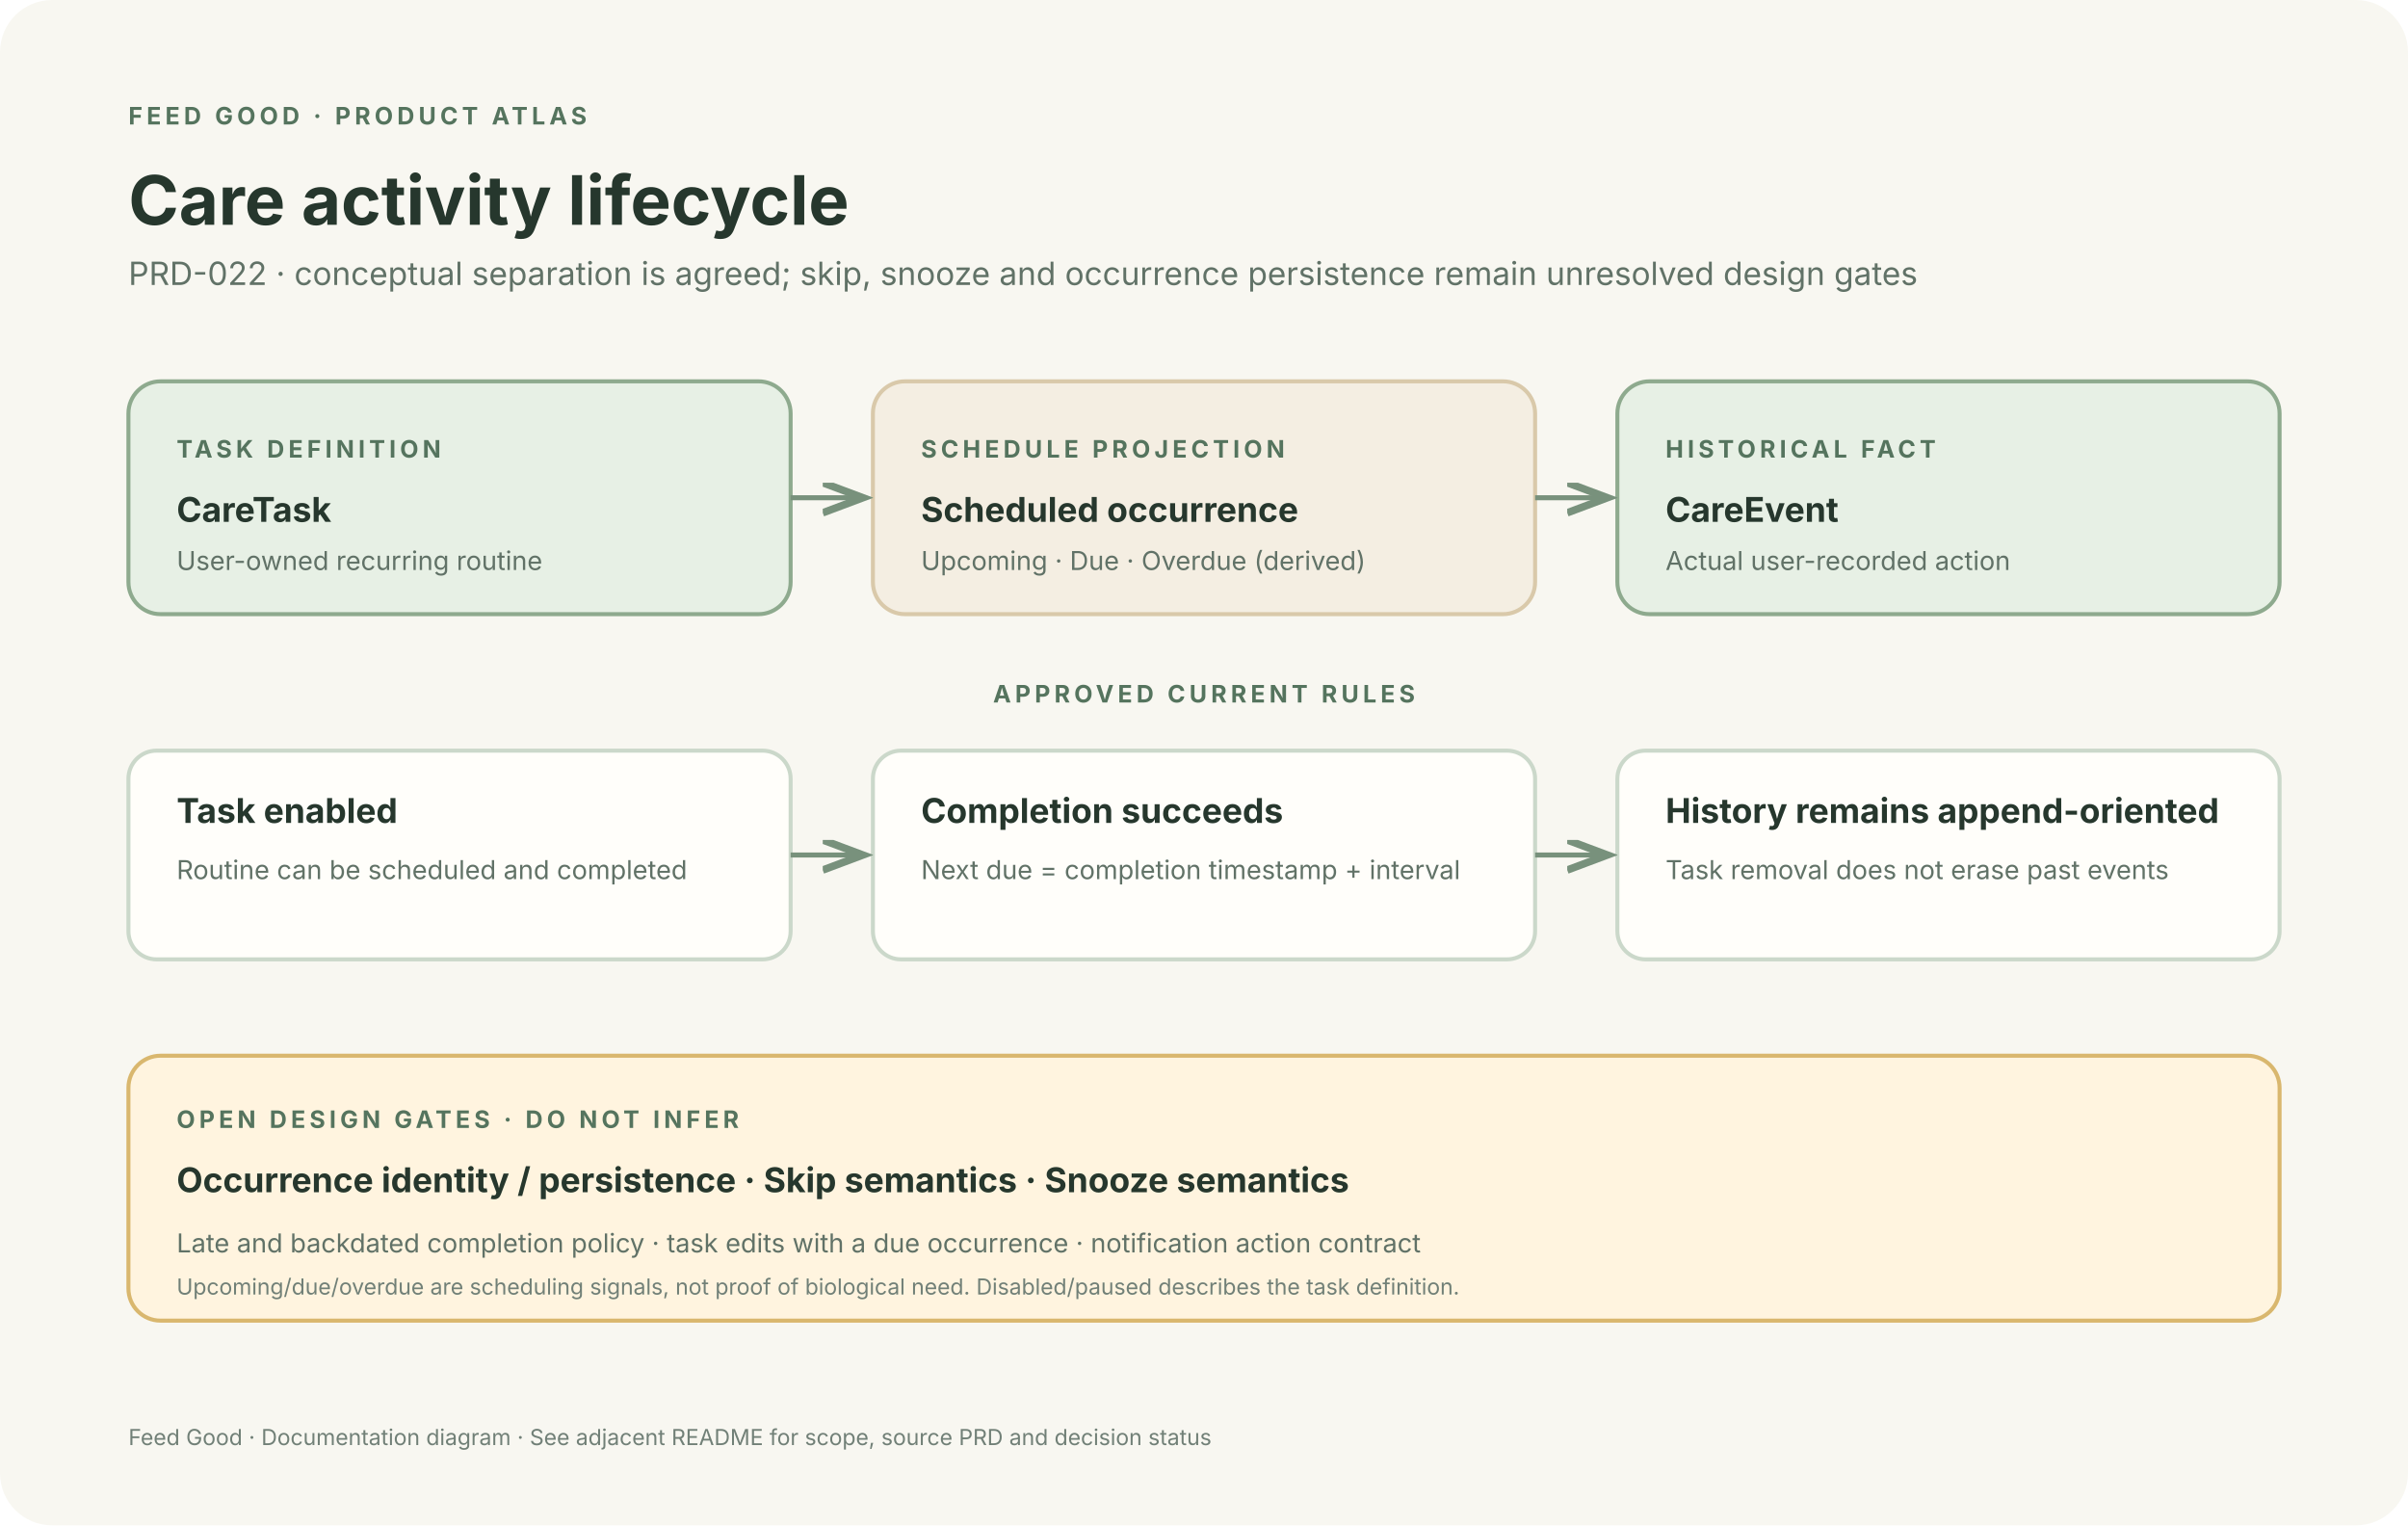
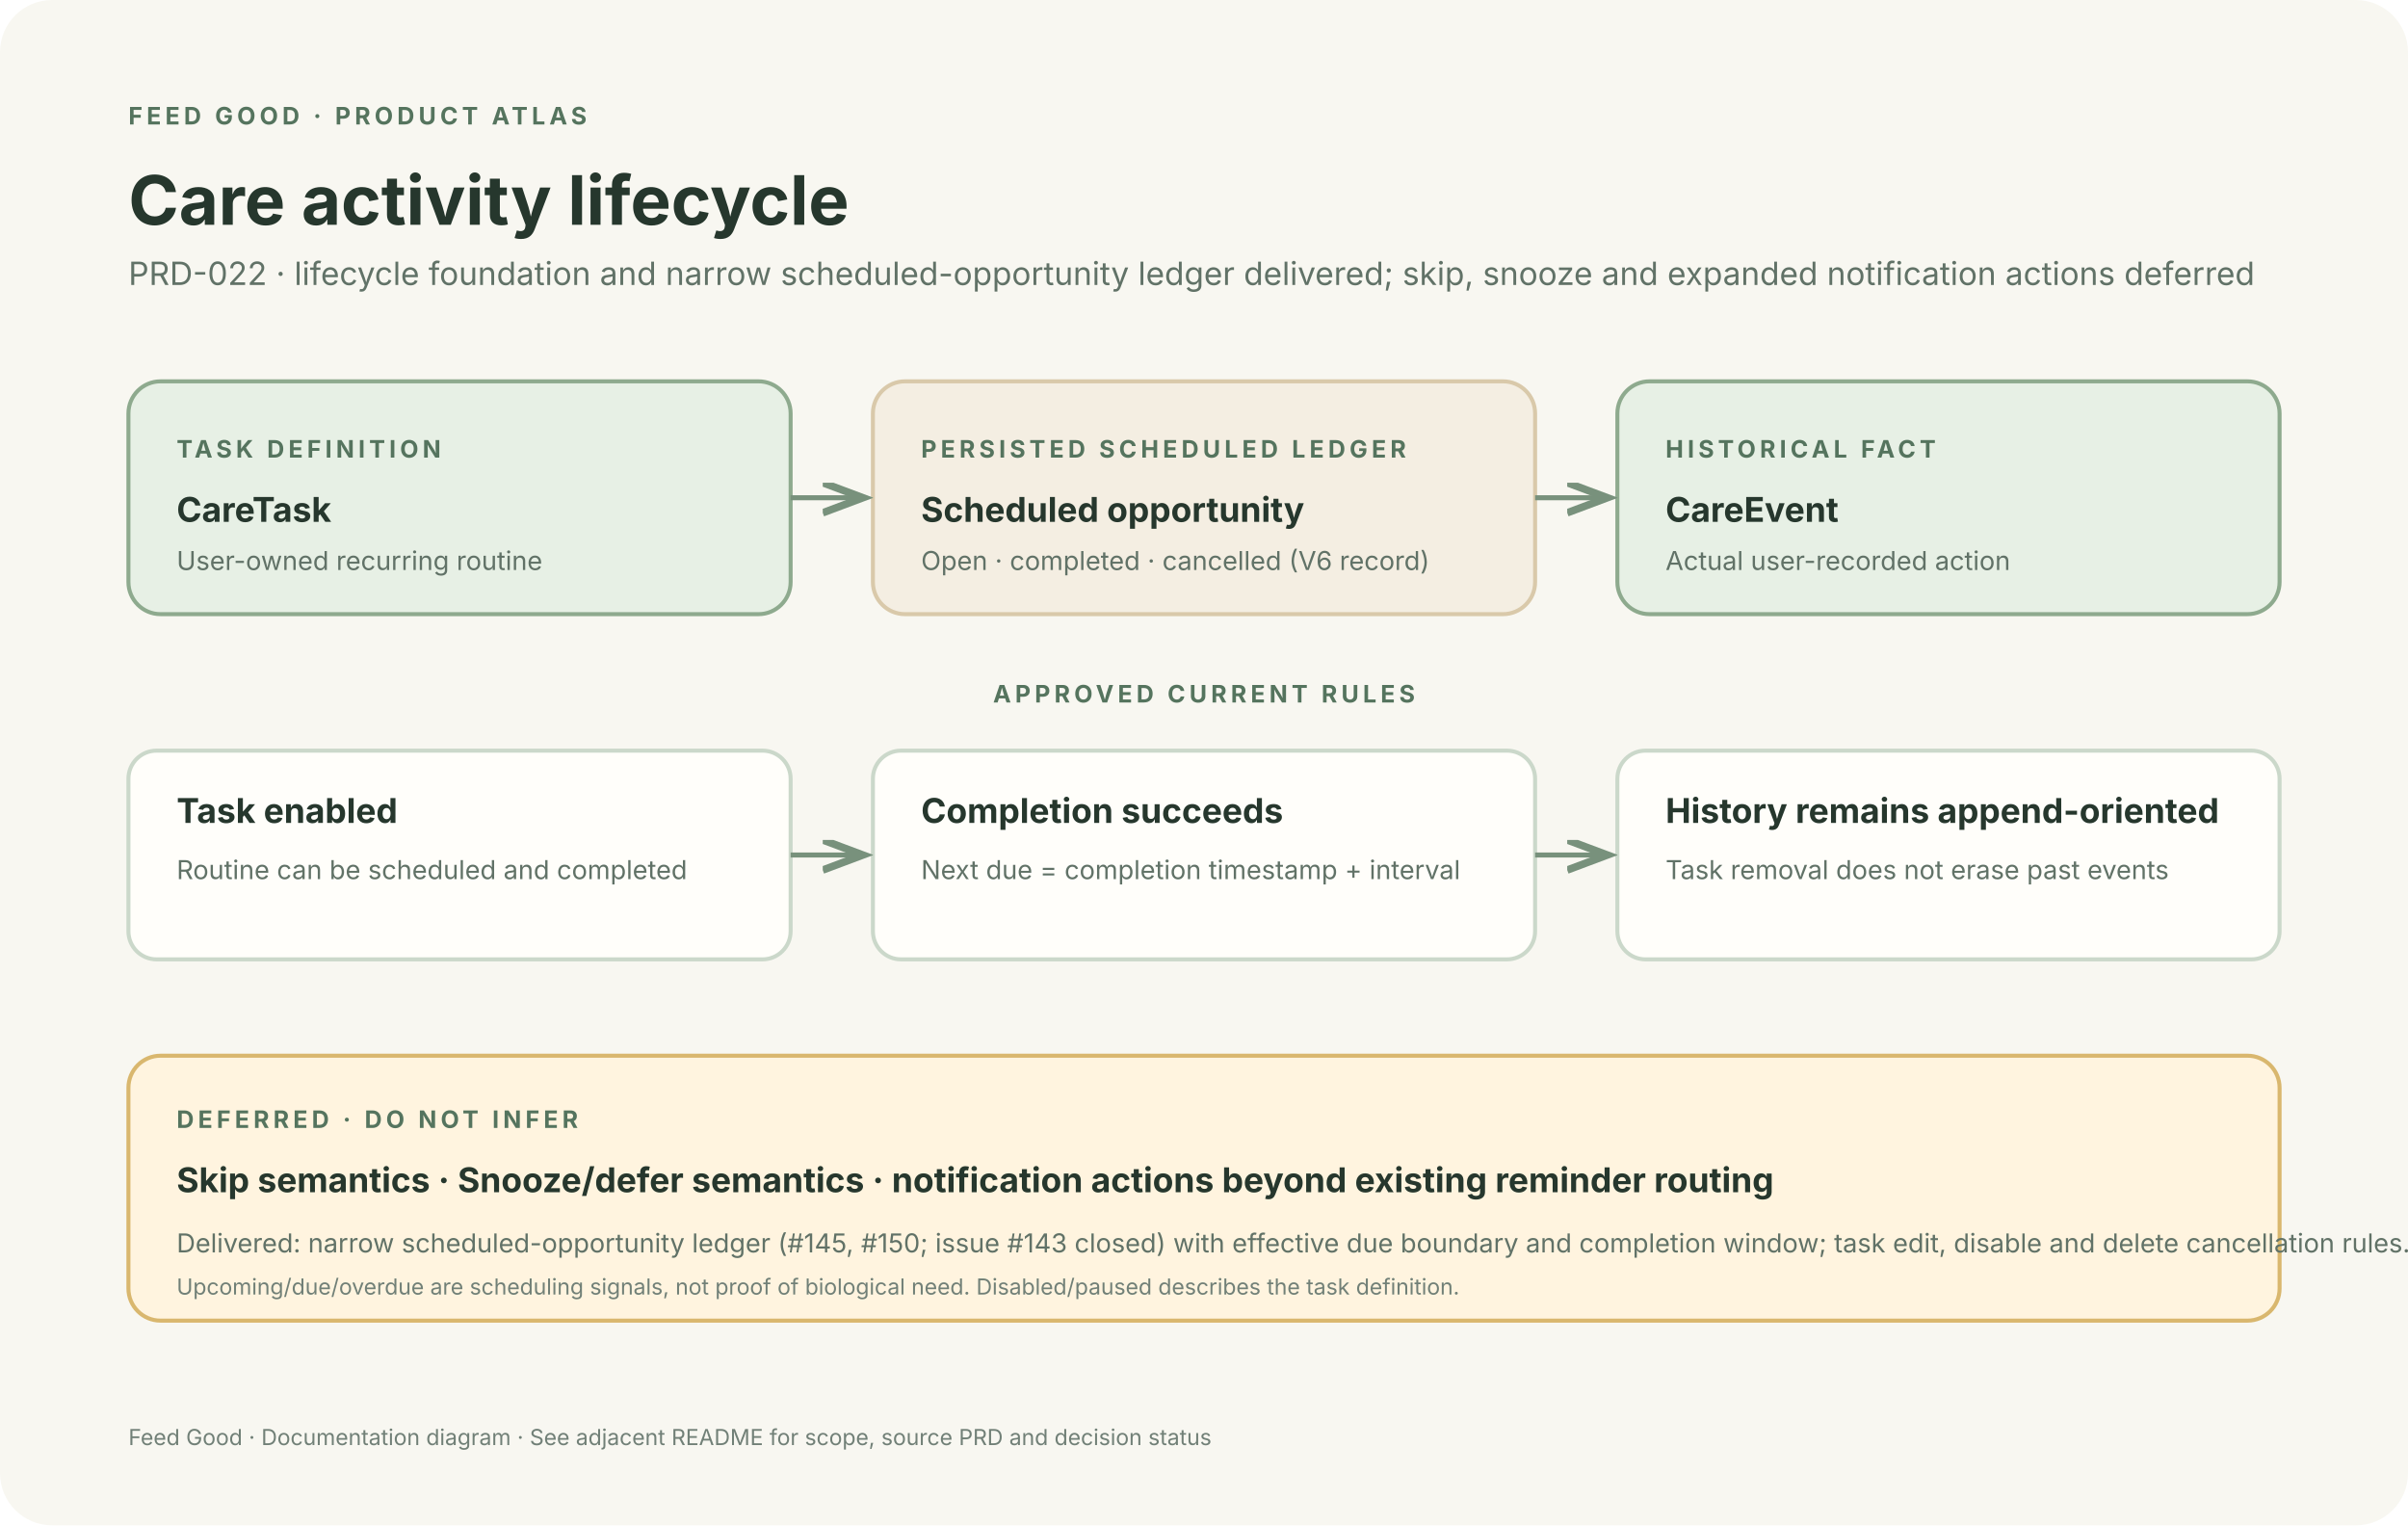
<svg xmlns="http://www.w3.org/2000/svg" viewBox="0 0 1200 760" role="img" aria-labelledby="title desc">
  <defs>
    <style>
:root{color-scheme:light} text{font-family:Inter,-apple-system,BlinkMacSystemFont,'Segoe UI',sans-serif;fill:#26372d}
.h1{font-size:34px;font-weight:700}.sub{font-size:16px;fill:#617267}.kicker{font-size:12px;font-weight:700;letter-spacing:2px;fill:#55745e}
.node{fill:#fffefa;stroke:#cbd8ca;stroke-width:2}.green{fill:#e7f0e5;stroke:#8eaa8e;stroke-width:2}.sand{fill:#f4eee2;stroke:#d9c9aa;stroke-width:2}.muted{fill:#f2f4f0;stroke:#cbd1ca;stroke-width:2}.warn{fill:#fff4df;stroke:#d9b76e;stroke-width:2}
.nt{font-size:17px;font-weight:650}.small{font-size:13px;fill:#617267}.tiny{font-size:11px;fill:#718077}.line{stroke:#78917c;stroke-width:2.5;fill:none;marker-end:url(#arrow)}.dash{stroke:#b18c49;stroke-width:2.5;stroke-dasharray:8 7;fill:none;marker-end:url(#arrowGold)}
</style>
    <marker id="arrow" markerWidth="10" markerHeight="10" refX="8" refY="3" orient="auto">
      <path d="M0 0L8 3L0 6" fill="none" stroke="#78917c" stroke-width="1.5" />
    </marker>
    <marker id="arrowGold" markerWidth="10" markerHeight="10" refX="8" refY="3" orient="auto">
      <path d="M0 0L8 3L0 6" fill="none" stroke="#b18c49" stroke-width="1.5" />
    </marker>
  </defs>
  <rect width="1200" height="760" rx="26" fill="#f8f7f1" />
  <text x="64" y="62" class="kicker">FEED GOOD · PRODUCT ATLAS</text>
  <text x="64" y="112" class="h1">Care activity lifecycle</text>
-   <text x="64" y="142" class="sub">PRD-022 · conceptual separation is agreed; skip, snooze and occurrence persistence remain unresolved design gates</text>
+   <text x="64" y="142" class="sub">PRD-022 · lifecycle foundation and narrow scheduled-opportunity ledger delivered; skip, snooze and expanded notification actions deferred</text>
  <rect x="64" y="190" width="330" height="116" rx="16" class="green" />
  <text x="88" y="228" class="kicker">TASK DEFINITION</text>
  <text x="88" y="260" class="nt">CareTask</text>
  <text x="88" y="284" class="small">User-owned recurring routine</text>
  <rect x="435" y="190" width="330" height="116" rx="16" class="sand" />
-   <text x="459" y="228" class="kicker">SCHEDULE PROJECTION</text>
-   <text x="459" y="260" class="nt">Scheduled occurrence</text>
-   <text x="459" y="284" class="small">Upcoming · Due · Overdue (derived)</text>
+   <text x="459" y="228" class="kicker">PERSISTED SCHEDULED LEDGER</text>
+   <text x="459" y="260" class="nt">Scheduled opportunity</text>
+   <text x="459" y="284" class="small">Open · completed · cancelled (V6 record)</text>
  <rect x="806" y="190" width="330" height="116" rx="16" class="green" />
  <text x="830" y="228" class="kicker">HISTORICAL FACT</text>
  <text x="830" y="260" class="nt">CareEvent</text>
  <text x="830" y="284" class="small">Actual user-recorded action</text>
  <path d="M394 248H430" class="line" />
  <path d="M765 248H801" class="line" />
  <text x="600" y="350" text-anchor="middle" class="kicker">APPROVED CURRENT RULES</text>
  <rect x="64" y="374" width="330" height="104" rx="14" class="node" />
  <text x="88" y="410" class="nt">Task enabled</text>
  <text x="88" y="438" class="small">Routine can be scheduled and completed</text>
  <rect x="435" y="374" width="330" height="104" rx="14" class="node" />
  <text x="459" y="410" class="nt">Completion succeeds</text>
  <text x="459" y="438" class="small">Next due = completion timestamp + interval</text>
  <rect x="806" y="374" width="330" height="104" rx="14" class="node" />
  <text x="830" y="410" class="nt">History remains append-oriented</text>
  <text x="830" y="438" class="small">Task removal does not erase past events</text>
  <path d="M394 426H430" class="line" />
  <path d="M765 426H801" class="line" />
  <rect x="64" y="526" width="1072" height="132" rx="16" class="warn" />
-   <text x="88" y="562" class="kicker">OPEN DESIGN GATES · DO NOT INFER</text>
-   <text x="88" y="594" class="nt">Occurrence identity / persistence · Skip semantics · Snooze semantics</text>
-   <text x="88" y="624" class="small">Late and backdated completion policy · task edits with a due occurrence · notification action contract</text>
+   <text x="88" y="562" class="kicker">DEFERRED · DO NOT INFER</text>
+   <text x="88" y="594" class="nt">Skip semantics · Snooze/defer semantics · notification actions beyond existing reminder routing</text>
+   <text x="88" y="624" class="small">Delivered: narrow scheduled-opportunity ledger (#145, #150; issue #143 closed) with effective due boundary and completion window; task edit, disable and delete cancellation rules.</text>
  <text x="88" y="645" class="tiny">Upcoming/due/overdue are scheduling signals, not proof of biological need. Disabled/paused describes the task definition.</text>
  <text x="64" y="720" class="tiny">Feed Good · Documentation diagram · See adjacent README for scope, source PRD and decision status</text>
</svg>
